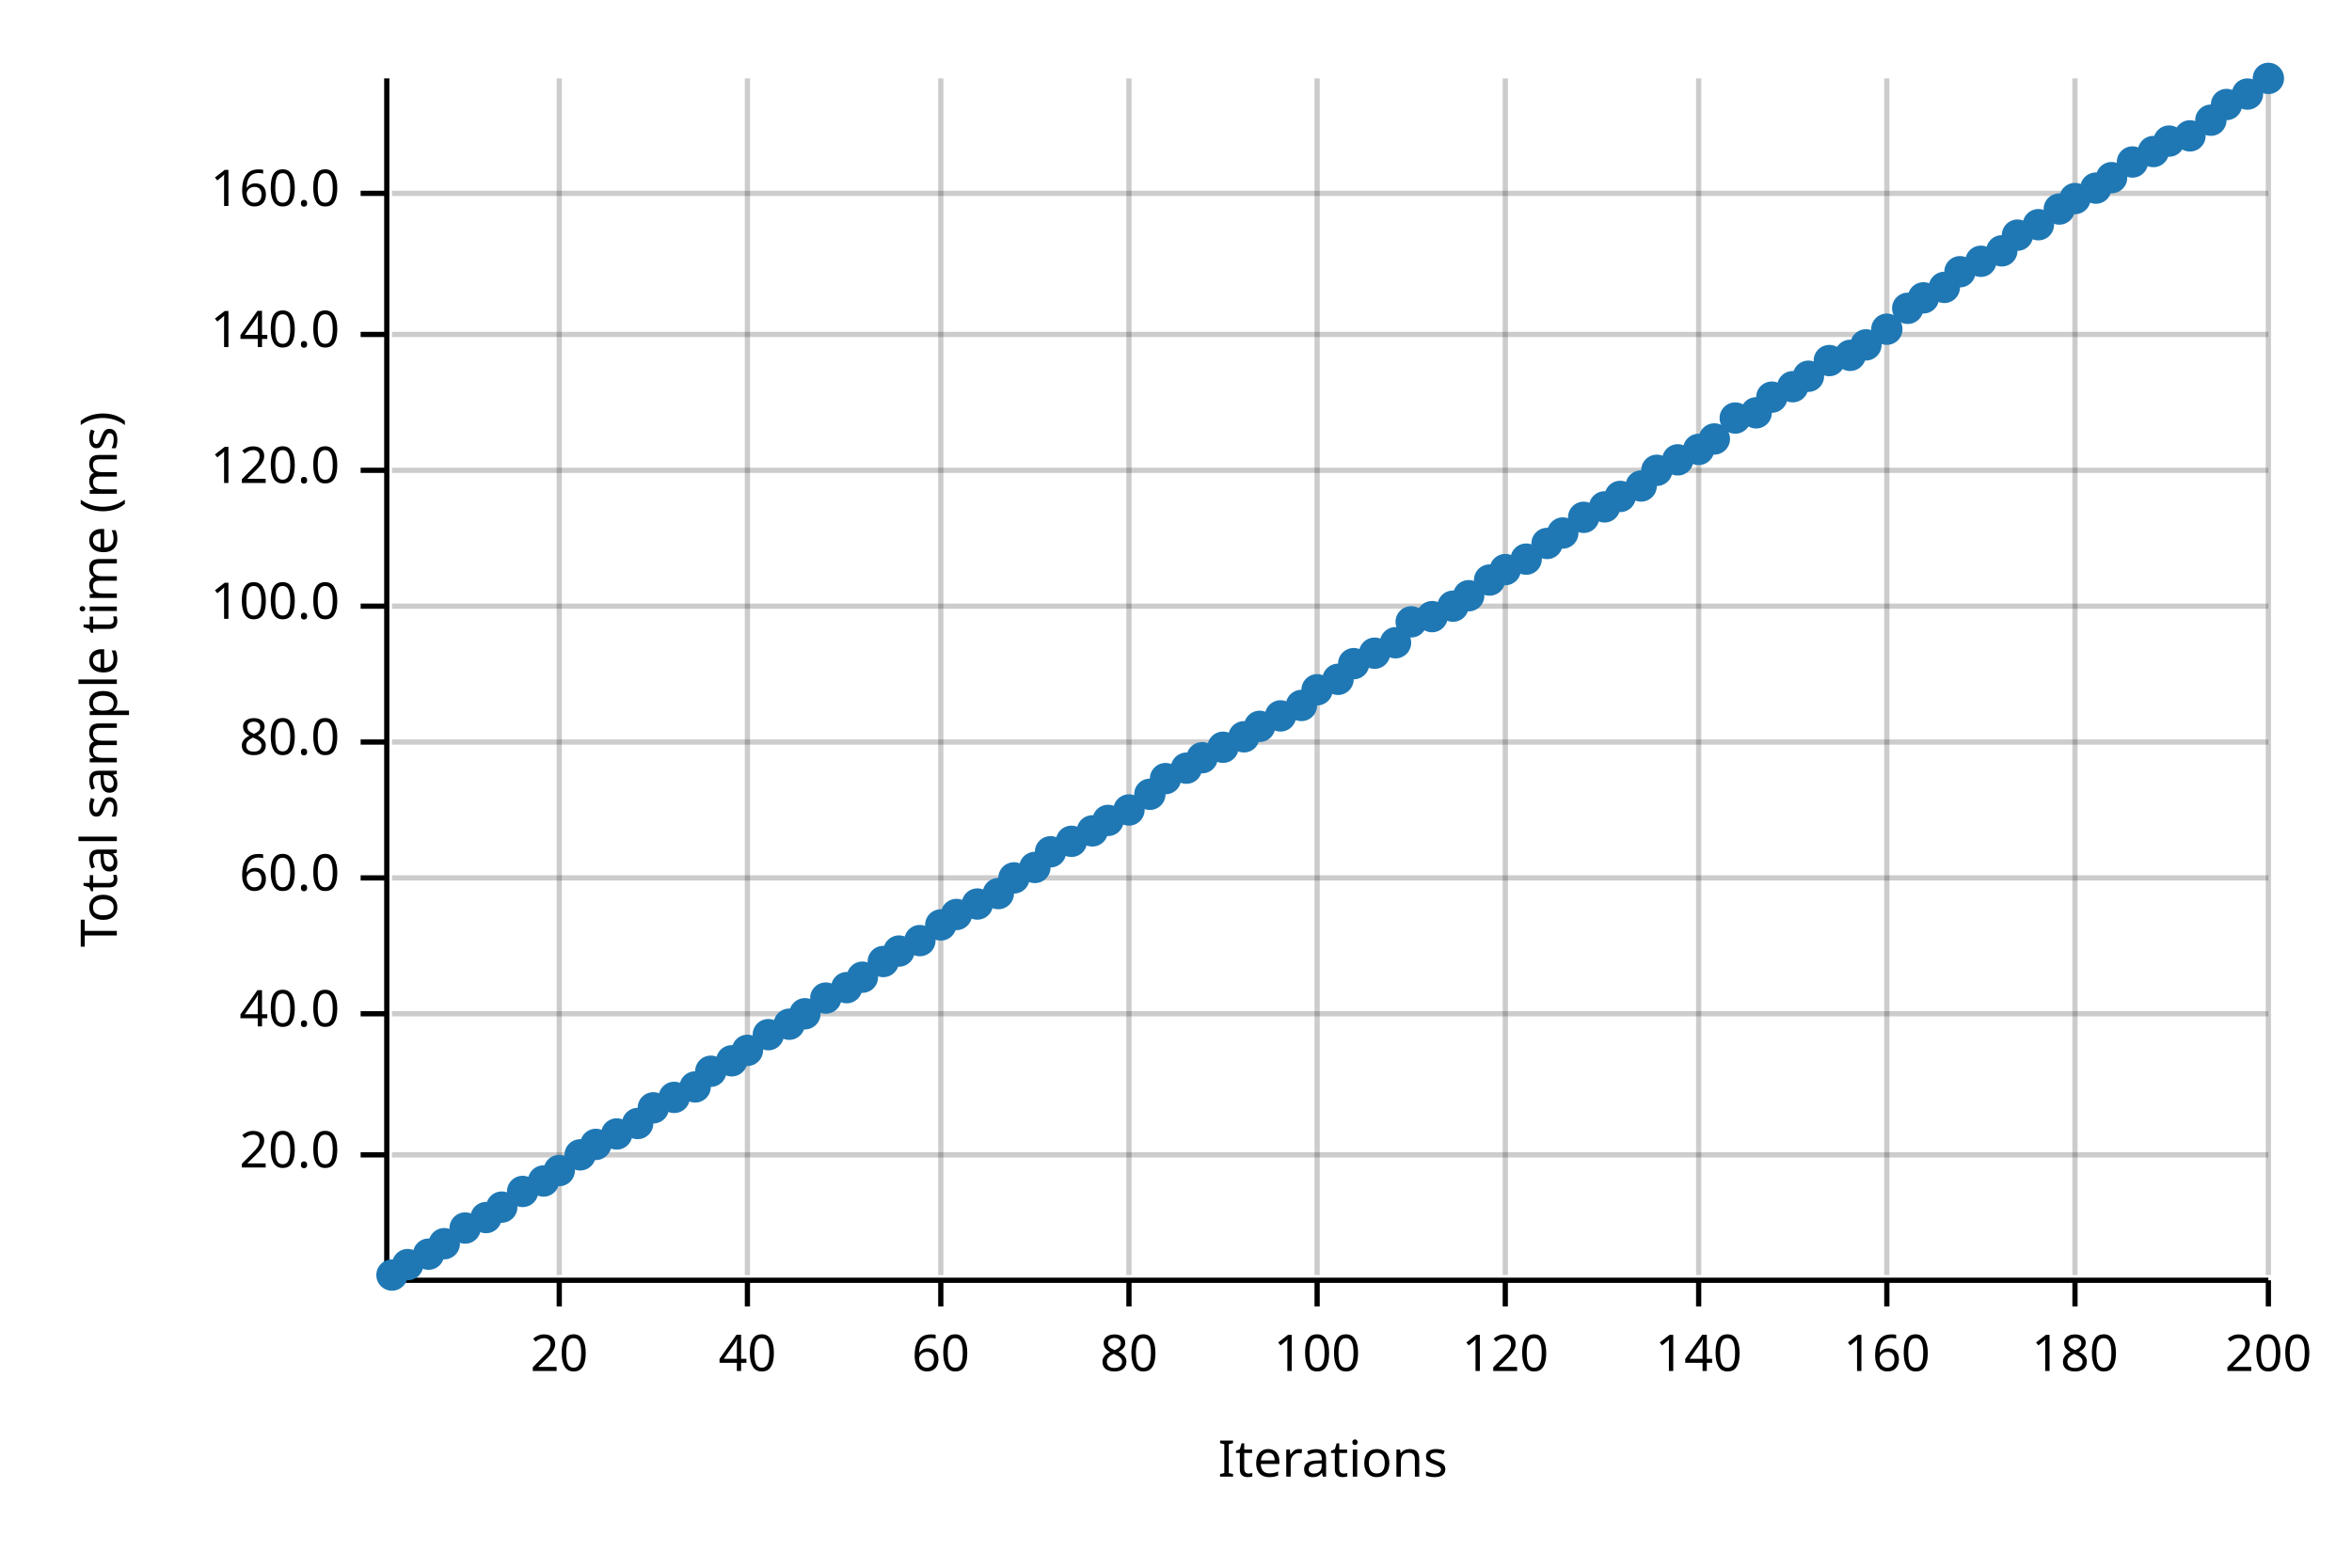
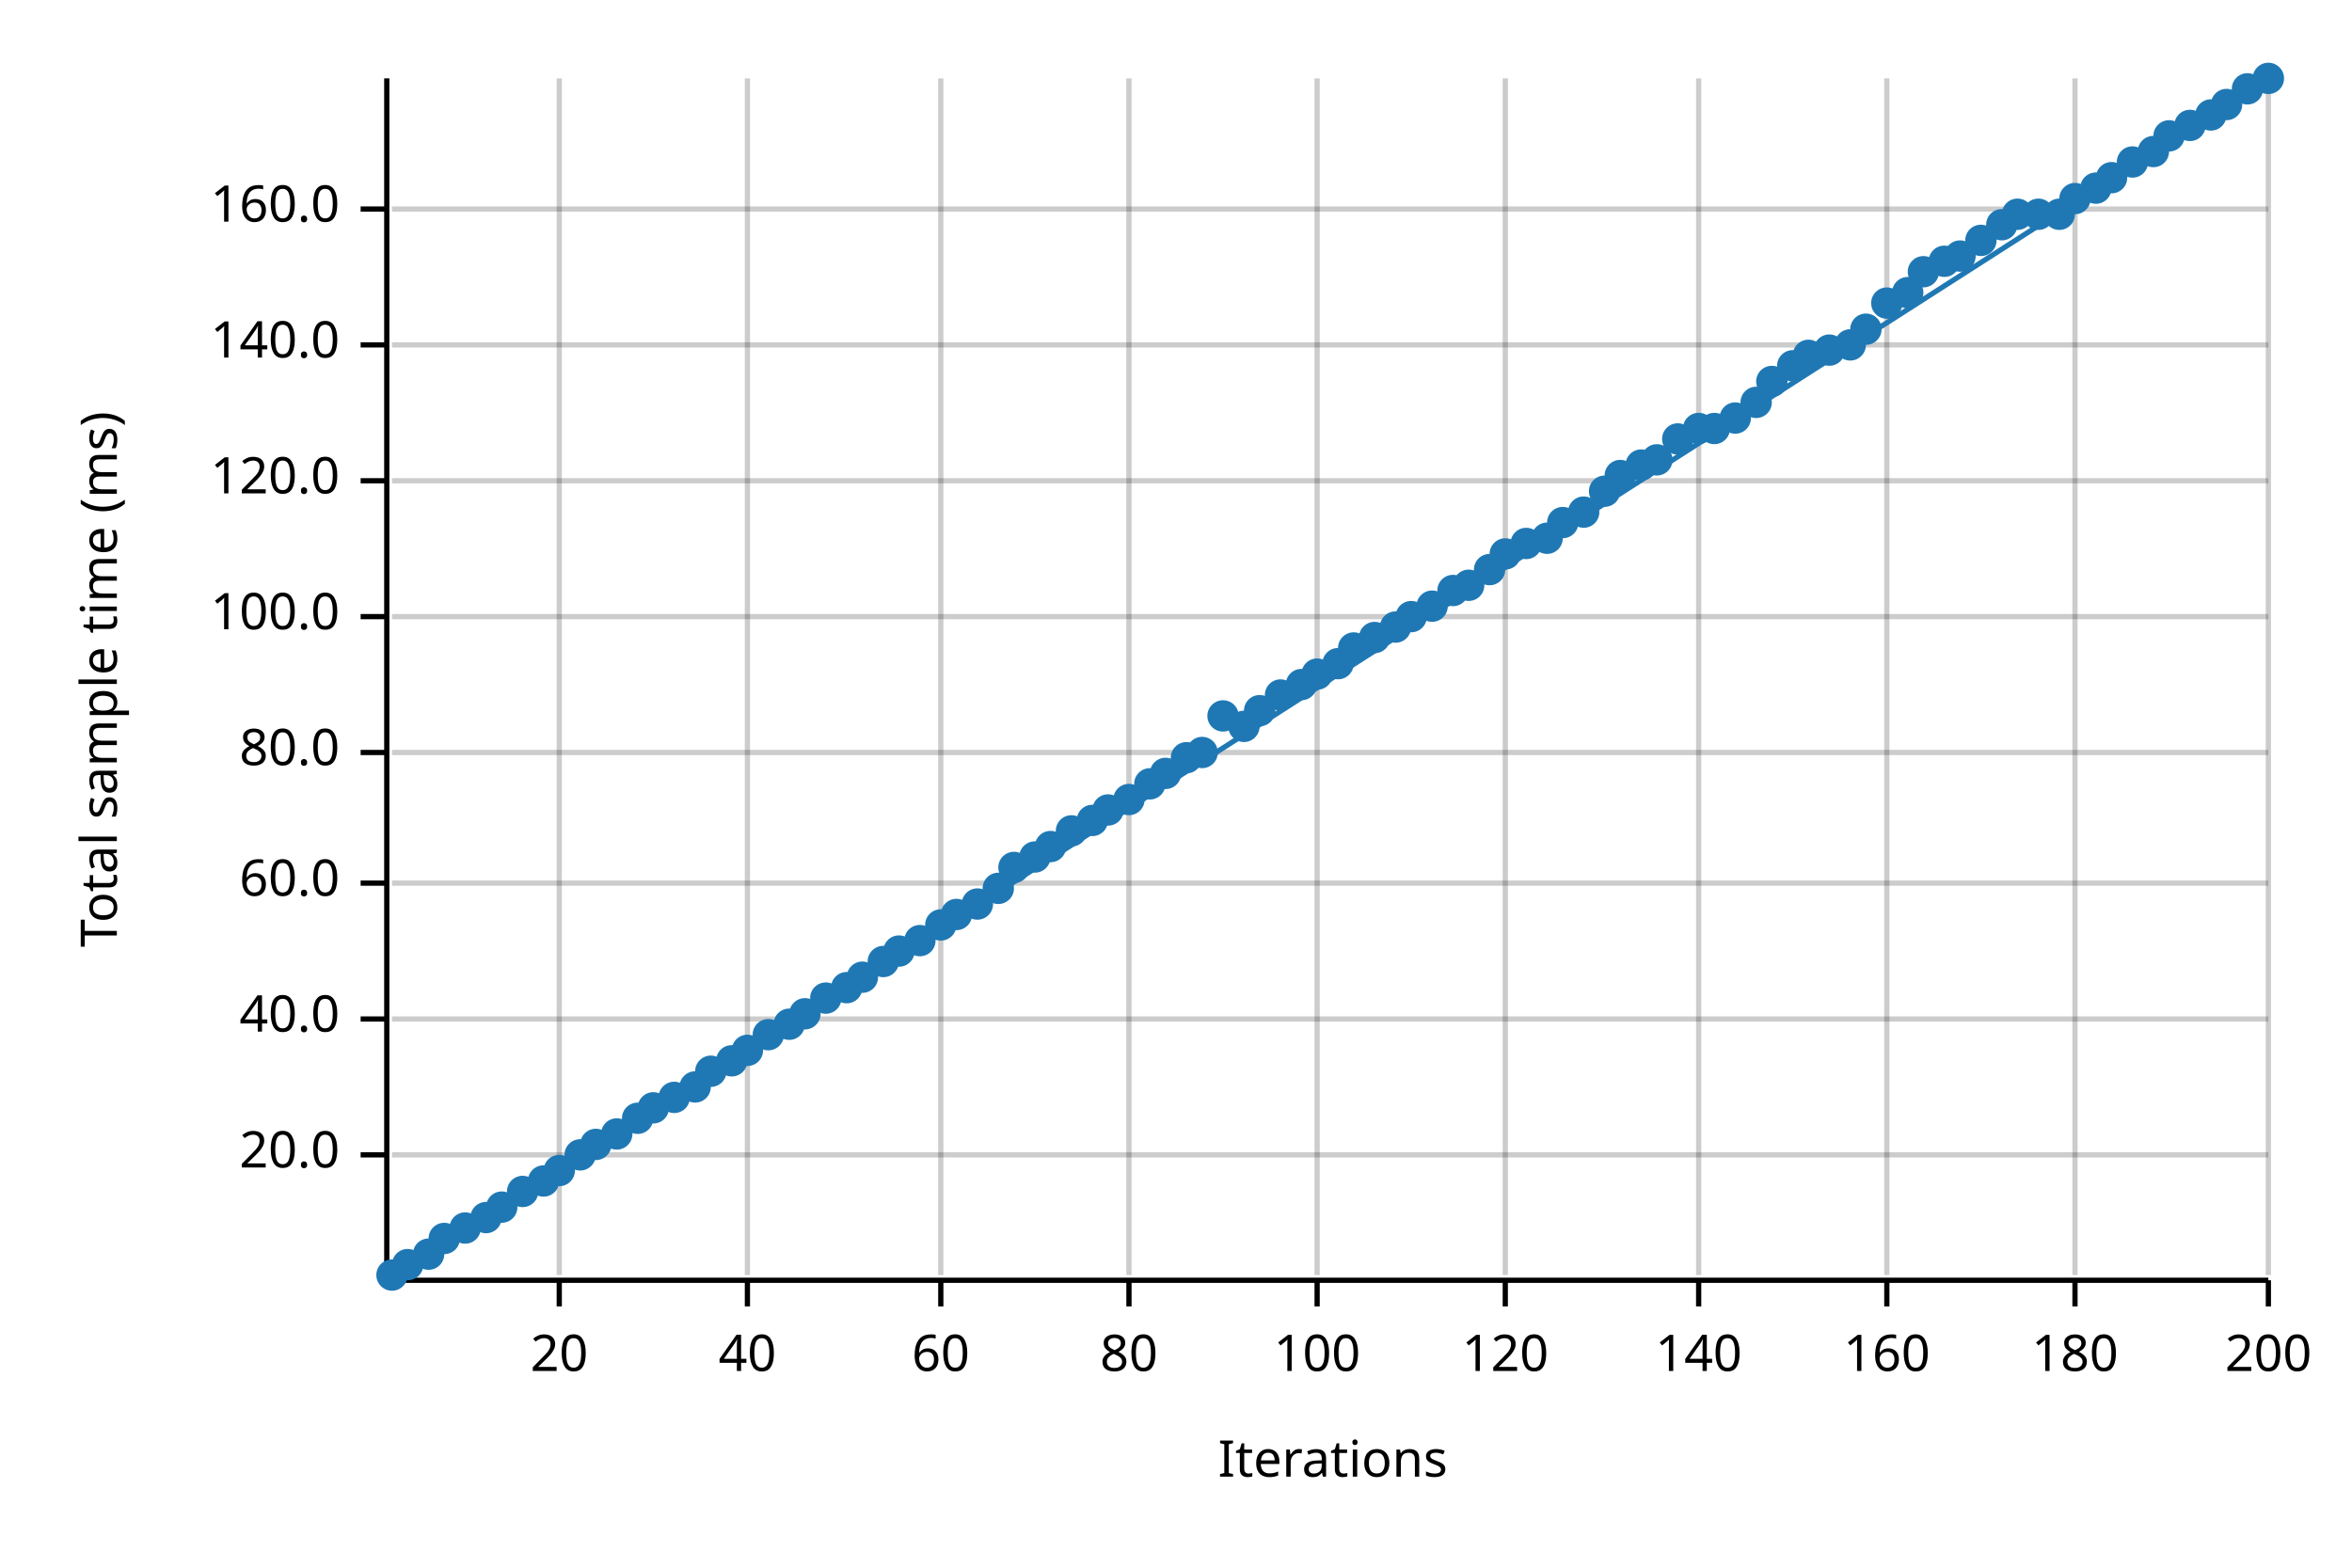
<svg xmlns="http://www.w3.org/2000/svg" width="450" height="300" viewBox="0 0 450 300">
  <text x="15" y="130" dy="0.76em" text-anchor="middle" font-family="sans-serif" font-size="9.677" opacity="1" fill="#000000" transform="rotate(270, 15, 130)">
Total sample time (ms)
</text>
  <text x="255" y="285" dy="-0.5ex" text-anchor="middle" font-family="sans-serif" font-size="9.677" opacity="1" fill="#000000">
Iterations
</text>
  <line opacity="0.2" stroke="#000000" stroke-width="1" x1="107" y1="244" x2="107" y2="15" />
  <line opacity="0.2" stroke="#000000" stroke-width="1" x1="143" y1="244" x2="143" y2="15" />
  <line opacity="0.2" stroke="#000000" stroke-width="1" x1="180" y1="244" x2="180" y2="15" />
  <line opacity="0.2" stroke="#000000" stroke-width="1" x1="216" y1="244" x2="216" y2="15" />
  <line opacity="0.2" stroke="#000000" stroke-width="1" x1="252" y1="244" x2="252" y2="15" />
  <line opacity="0.2" stroke="#000000" stroke-width="1" x1="288" y1="244" x2="288" y2="15" />
  <line opacity="0.2" stroke="#000000" stroke-width="1" x1="325" y1="244" x2="325" y2="15" />
  <line opacity="0.2" stroke="#000000" stroke-width="1" x1="361" y1="244" x2="361" y2="15" />
  <line opacity="0.2" stroke="#000000" stroke-width="1" x1="397" y1="244" x2="397" y2="15" />
  <line opacity="0.2" stroke="#000000" stroke-width="1" x1="434" y1="244" x2="434" y2="15" />
  <line opacity="0.2" stroke="#000000" stroke-width="1" x1="75" y1="221" x2="434" y2="221" />
-   <line opacity="0.2" stroke="#000000" stroke-width="1" x1="75" y1="194" x2="434" y2="194" />
-   <line opacity="0.2" stroke="#000000" stroke-width="1" x1="75" y1="168" x2="434" y2="168" />
-   <line opacity="0.2" stroke="#000000" stroke-width="1" x1="75" y1="142" x2="434" y2="142" />
-   <line opacity="0.2" stroke="#000000" stroke-width="1" x1="75" y1="116" x2="434" y2="116" />
-   <line opacity="0.2" stroke="#000000" stroke-width="1" x1="75" y1="90" x2="434" y2="90" />
-   <line opacity="0.2" stroke="#000000" stroke-width="1" x1="75" y1="64" x2="434" y2="64" />
-   <line opacity="0.2" stroke="#000000" stroke-width="1" x1="75" y1="37" x2="434" y2="37" />
+   <line opacity="0.2" stroke="#000000" stroke-width="1" x1="75" y1="195" x2="434" y2="195" />
+   <line opacity="0.2" stroke="#000000" stroke-width="1" x1="75" y1="169" x2="434" y2="169" />
+   <line opacity="0.2" stroke="#000000" stroke-width="1" x1="75" y1="144" x2="434" y2="144" />
+   <line opacity="0.2" stroke="#000000" stroke-width="1" x1="75" y1="118" x2="434" y2="118" />
+   <line opacity="0.2" stroke="#000000" stroke-width="1" x1="75" y1="92" x2="434" y2="92" />
+   <line opacity="0.2" stroke="#000000" stroke-width="1" x1="75" y1="66" x2="434" y2="66" />
+   <line opacity="0.2" stroke="#000000" stroke-width="1" x1="75" y1="40" x2="434" y2="40" />
  <polyline fill="none" opacity="1" stroke="#000000" stroke-width="1" points="74,15 74,244 " />
  <text x="65" y="221" dy="0.5ex" text-anchor="end" font-family="sans-serif" font-size="9.677" opacity="1" fill="#000000">
20.0
</text>
  <polyline fill="none" opacity="1" stroke="#000000" stroke-width="1" points="69,221 74,221 " />
-   <text x="65" y="194" dy="0.5ex" text-anchor="end" font-family="sans-serif" font-size="9.677" opacity="1" fill="#000000">
+   <text x="65" y="195" dy="0.5ex" text-anchor="end" font-family="sans-serif" font-size="9.677" opacity="1" fill="#000000">
40.0
</text>
-   <polyline fill="none" opacity="1" stroke="#000000" stroke-width="1" points="69,194 74,194 " />
-   <text x="65" y="168" dy="0.5ex" text-anchor="end" font-family="sans-serif" font-size="9.677" opacity="1" fill="#000000">
+   <polyline fill="none" opacity="1" stroke="#000000" stroke-width="1" points="69,195 74,195 " />
+   <text x="65" y="169" dy="0.5ex" text-anchor="end" font-family="sans-serif" font-size="9.677" opacity="1" fill="#000000">
60.0
</text>
-   <polyline fill="none" opacity="1" stroke="#000000" stroke-width="1" points="69,168 74,168 " />
-   <text x="65" y="142" dy="0.5ex" text-anchor="end" font-family="sans-serif" font-size="9.677" opacity="1" fill="#000000">
+   <polyline fill="none" opacity="1" stroke="#000000" stroke-width="1" points="69,169 74,169 " />
+   <text x="65" y="144" dy="0.5ex" text-anchor="end" font-family="sans-serif" font-size="9.677" opacity="1" fill="#000000">
80.0
</text>
-   <polyline fill="none" opacity="1" stroke="#000000" stroke-width="1" points="69,142 74,142 " />
-   <text x="65" y="116" dy="0.5ex" text-anchor="end" font-family="sans-serif" font-size="9.677" opacity="1" fill="#000000">
+   <polyline fill="none" opacity="1" stroke="#000000" stroke-width="1" points="69,144 74,144 " />
+   <text x="65" y="118" dy="0.5ex" text-anchor="end" font-family="sans-serif" font-size="9.677" opacity="1" fill="#000000">
100.0
</text>
-   <polyline fill="none" opacity="1" stroke="#000000" stroke-width="1" points="69,116 74,116 " />
-   <text x="65" y="90" dy="0.5ex" text-anchor="end" font-family="sans-serif" font-size="9.677" opacity="1" fill="#000000">
+   <polyline fill="none" opacity="1" stroke="#000000" stroke-width="1" points="69,118 74,118 " />
+   <text x="65" y="92" dy="0.5ex" text-anchor="end" font-family="sans-serif" font-size="9.677" opacity="1" fill="#000000">
120.0
</text>
-   <polyline fill="none" opacity="1" stroke="#000000" stroke-width="1" points="69,90 74,90 " />
-   <text x="65" y="64" dy="0.5ex" text-anchor="end" font-family="sans-serif" font-size="9.677" opacity="1" fill="#000000">
+   <polyline fill="none" opacity="1" stroke="#000000" stroke-width="1" points="69,92 74,92 " />
+   <text x="65" y="66" dy="0.5ex" text-anchor="end" font-family="sans-serif" font-size="9.677" opacity="1" fill="#000000">
140.0
</text>
-   <polyline fill="none" opacity="1" stroke="#000000" stroke-width="1" points="69,64 74,64 " />
-   <text x="65" y="37" dy="0.5ex" text-anchor="end" font-family="sans-serif" font-size="9.677" opacity="1" fill="#000000">
+   <polyline fill="none" opacity="1" stroke="#000000" stroke-width="1" points="69,66 74,66 " />
+   <text x="65" y="40" dy="0.5ex" text-anchor="end" font-family="sans-serif" font-size="9.677" opacity="1" fill="#000000">
160.0
</text>
-   <polyline fill="none" opacity="1" stroke="#000000" stroke-width="1" points="69,37 74,37 " />
+   <polyline fill="none" opacity="1" stroke="#000000" stroke-width="1" points="69,40 74,40 " />
  <polyline fill="none" opacity="1" stroke="#000000" stroke-width="1" points="75,245 434,245 " />
  <text x="107" y="255" dy="0.76em" text-anchor="middle" font-family="sans-serif" font-size="9.677" opacity="1" fill="#000000">
20
</text>
  <polyline fill="none" opacity="1" stroke="#000000" stroke-width="1" points="107,245 107,250 " />
  <text x="143" y="255" dy="0.76em" text-anchor="middle" font-family="sans-serif" font-size="9.677" opacity="1" fill="#000000">
40
</text>
  <polyline fill="none" opacity="1" stroke="#000000" stroke-width="1" points="143,245 143,250 " />
  <text x="180" y="255" dy="0.76em" text-anchor="middle" font-family="sans-serif" font-size="9.677" opacity="1" fill="#000000">
60
</text>
  <polyline fill="none" opacity="1" stroke="#000000" stroke-width="1" points="180,245 180,250 " />
  <text x="216" y="255" dy="0.76em" text-anchor="middle" font-family="sans-serif" font-size="9.677" opacity="1" fill="#000000">
80
</text>
  <polyline fill="none" opacity="1" stroke="#000000" stroke-width="1" points="216,245 216,250 " />
  <text x="252" y="255" dy="0.76em" text-anchor="middle" font-family="sans-serif" font-size="9.677" opacity="1" fill="#000000">
100
</text>
  <polyline fill="none" opacity="1" stroke="#000000" stroke-width="1" points="252,245 252,250 " />
  <text x="288" y="255" dy="0.76em" text-anchor="middle" font-family="sans-serif" font-size="9.677" opacity="1" fill="#000000">
120
</text>
  <polyline fill="none" opacity="1" stroke="#000000" stroke-width="1" points="288,245 288,250 " />
  <text x="325" y="255" dy="0.76em" text-anchor="middle" font-family="sans-serif" font-size="9.677" opacity="1" fill="#000000">
140
</text>
  <polyline fill="none" opacity="1" stroke="#000000" stroke-width="1" points="325,245 325,250 " />
  <text x="361" y="255" dy="0.76em" text-anchor="middle" font-family="sans-serif" font-size="9.677" opacity="1" fill="#000000">
160
</text>
  <polyline fill="none" opacity="1" stroke="#000000" stroke-width="1" points="361,245 361,250 " />
  <text x="397" y="255" dy="0.76em" text-anchor="middle" font-family="sans-serif" font-size="9.677" opacity="1" fill="#000000">
180
</text>
  <polyline fill="none" opacity="1" stroke="#000000" stroke-width="1" points="397,245 397,250 " />
  <text x="434" y="255" dy="0.76em" text-anchor="middle" font-family="sans-serif" font-size="9.677" opacity="1" fill="#000000">
200
</text>
  <polyline fill="none" opacity="1" stroke="#000000" stroke-width="1" points="434,245 434,250 " />
  <circle cx="75" cy="244" r="3" opacity="1" fill="#1F78B4" stroke="none" stroke-width="1" />
  <circle cx="78" cy="242" r="3" opacity="1" fill="#1F78B4" stroke="none" stroke-width="1" />
  <circle cx="82" cy="240" r="3" opacity="1" fill="#1F78B4" stroke="none" stroke-width="1" />
-   <circle cx="85" cy="238" r="3" opacity="1" fill="#1F78B4" stroke="none" stroke-width="1" />
+   <circle cx="85" cy="237" r="3" opacity="1" fill="#1F78B4" stroke="none" stroke-width="1" />
  <circle cx="89" cy="235" r="3" opacity="1" fill="#1F78B4" stroke="none" stroke-width="1" />
  <circle cx="93" cy="233" r="3" opacity="1" fill="#1F78B4" stroke="none" stroke-width="1" />
  <circle cx="96" cy="231" r="3" opacity="1" fill="#1F78B4" stroke="none" stroke-width="1" />
  <circle cx="100" cy="228" r="3" opacity="1" fill="#1F78B4" stroke="none" stroke-width="1" />
  <circle cx="104" cy="226" r="3" opacity="1" fill="#1F78B4" stroke="none" stroke-width="1" />
  <circle cx="107" cy="224" r="3" opacity="1" fill="#1F78B4" stroke="none" stroke-width="1" />
  <circle cx="111" cy="221" r="3" opacity="1" fill="#1F78B4" stroke="none" stroke-width="1" />
  <circle cx="114" cy="219" r="3" opacity="1" fill="#1F78B4" stroke="none" stroke-width="1" />
  <circle cx="118" cy="217" r="3" opacity="1" fill="#1F78B4" stroke="none" stroke-width="1" />
-   <circle cx="122" cy="215" r="3" opacity="1" fill="#1F78B4" stroke="none" stroke-width="1" />
+   <circle cx="122" cy="214" r="3" opacity="1" fill="#1F78B4" stroke="none" stroke-width="1" />
  <circle cx="125" cy="212" r="3" opacity="1" fill="#1F78B4" stroke="none" stroke-width="1" />
  <circle cx="129" cy="210" r="3" opacity="1" fill="#1F78B4" stroke="none" stroke-width="1" />
  <circle cx="133" cy="208" r="3" opacity="1" fill="#1F78B4" stroke="none" stroke-width="1" />
  <circle cx="136" cy="205" r="3" opacity="1" fill="#1F78B4" stroke="none" stroke-width="1" />
  <circle cx="140" cy="203" r="3" opacity="1" fill="#1F78B4" stroke="none" stroke-width="1" />
  <circle cx="143" cy="201" r="3" opacity="1" fill="#1F78B4" stroke="none" stroke-width="1" />
  <circle cx="147" cy="198" r="3" opacity="1" fill="#1F78B4" stroke="none" stroke-width="1" />
  <circle cx="151" cy="196" r="3" opacity="1" fill="#1F78B4" stroke="none" stroke-width="1" />
  <circle cx="154" cy="194" r="3" opacity="1" fill="#1F78B4" stroke="none" stroke-width="1" />
  <circle cx="158" cy="191" r="3" opacity="1" fill="#1F78B4" stroke="none" stroke-width="1" />
  <circle cx="162" cy="189" r="3" opacity="1" fill="#1F78B4" stroke="none" stroke-width="1" />
  <circle cx="165" cy="187" r="3" opacity="1" fill="#1F78B4" stroke="none" stroke-width="1" />
  <circle cx="169" cy="184" r="3" opacity="1" fill="#1F78B4" stroke="none" stroke-width="1" />
  <circle cx="172" cy="182" r="3" opacity="1" fill="#1F78B4" stroke="none" stroke-width="1" />
  <circle cx="176" cy="180" r="3" opacity="1" fill="#1F78B4" stroke="none" stroke-width="1" />
  <circle cx="180" cy="177" r="3" opacity="1" fill="#1F78B4" stroke="none" stroke-width="1" />
  <circle cx="183" cy="175" r="3" opacity="1" fill="#1F78B4" stroke="none" stroke-width="1" />
  <circle cx="187" cy="173" r="3" opacity="1" fill="#1F78B4" stroke="none" stroke-width="1" />
-   <circle cx="191" cy="171" r="3" opacity="1" fill="#1F78B4" stroke="none" stroke-width="1" />
-   <circle cx="194" cy="168" r="3" opacity="1" fill="#1F78B4" stroke="none" stroke-width="1" />
-   <circle cx="198" cy="166" r="3" opacity="1" fill="#1F78B4" stroke="none" stroke-width="1" />
-   <circle cx="201" cy="163" r="3" opacity="1" fill="#1F78B4" stroke="none" stroke-width="1" />
-   <circle cx="205" cy="161" r="3" opacity="1" fill="#1F78B4" stroke="none" stroke-width="1" />
-   <circle cx="209" cy="159" r="3" opacity="1" fill="#1F78B4" stroke="none" stroke-width="1" />
-   <circle cx="212" cy="157" r="3" opacity="1" fill="#1F78B4" stroke="none" stroke-width="1" />
-   <circle cx="216" cy="155" r="3" opacity="1" fill="#1F78B4" stroke="none" stroke-width="1" />
-   <circle cx="220" cy="152" r="3" opacity="1" fill="#1F78B4" stroke="none" stroke-width="1" />
-   <circle cx="223" cy="149" r="3" opacity="1" fill="#1F78B4" stroke="none" stroke-width="1" />
-   <circle cx="227" cy="147" r="3" opacity="1" fill="#1F78B4" stroke="none" stroke-width="1" />
-   <circle cx="230" cy="145" r="3" opacity="1" fill="#1F78B4" stroke="none" stroke-width="1" />
-   <circle cx="234" cy="143" r="3" opacity="1" fill="#1F78B4" stroke="none" stroke-width="1" />
-   <circle cx="238" cy="141" r="3" opacity="1" fill="#1F78B4" stroke="none" stroke-width="1" />
-   <circle cx="241" cy="139" r="3" opacity="1" fill="#1F78B4" stroke="none" stroke-width="1" />
-   <circle cx="245" cy="137" r="3" opacity="1" fill="#1F78B4" stroke="none" stroke-width="1" />
-   <circle cx="249" cy="135" r="3" opacity="1" fill="#1F78B4" stroke="none" stroke-width="1" />
-   <circle cx="252" cy="132" r="3" opacity="1" fill="#1F78B4" stroke="none" stroke-width="1" />
-   <circle cx="256" cy="130" r="3" opacity="1" fill="#1F78B4" stroke="none" stroke-width="1" />
-   <circle cx="259" cy="127" r="3" opacity="1" fill="#1F78B4" stroke="none" stroke-width="1" />
-   <circle cx="263" cy="125" r="3" opacity="1" fill="#1F78B4" stroke="none" stroke-width="1" />
-   <circle cx="267" cy="123" r="3" opacity="1" fill="#1F78B4" stroke="none" stroke-width="1" />
-   <circle cx="270" cy="119" r="3" opacity="1" fill="#1F78B4" stroke="none" stroke-width="1" />
-   <circle cx="274" cy="118" r="3" opacity="1" fill="#1F78B4" stroke="none" stroke-width="1" />
-   <circle cx="278" cy="116" r="3" opacity="1" fill="#1F78B4" stroke="none" stroke-width="1" />
-   <circle cx="281" cy="114" r="3" opacity="1" fill="#1F78B4" stroke="none" stroke-width="1" />
-   <circle cx="285" cy="111" r="3" opacity="1" fill="#1F78B4" stroke="none" stroke-width="1" />
-   <circle cx="288" cy="109" r="3" opacity="1" fill="#1F78B4" stroke="none" stroke-width="1" />
-   <circle cx="292" cy="107" r="3" opacity="1" fill="#1F78B4" stroke="none" stroke-width="1" />
-   <circle cx="296" cy="104" r="3" opacity="1" fill="#1F78B4" stroke="none" stroke-width="1" />
-   <circle cx="299" cy="102" r="3" opacity="1" fill="#1F78B4" stroke="none" stroke-width="1" />
-   <circle cx="303" cy="99" r="3" opacity="1" fill="#1F78B4" stroke="none" stroke-width="1" />
-   <circle cx="307" cy="97" r="3" opacity="1" fill="#1F78B4" stroke="none" stroke-width="1" />
-   <circle cx="310" cy="95" r="3" opacity="1" fill="#1F78B4" stroke="none" stroke-width="1" />
-   <circle cx="314" cy="93" r="3" opacity="1" fill="#1F78B4" stroke="none" stroke-width="1" />
-   <circle cx="317" cy="90" r="3" opacity="1" fill="#1F78B4" stroke="none" stroke-width="1" />
-   <circle cx="321" cy="88" r="3" opacity="1" fill="#1F78B4" stroke="none" stroke-width="1" />
-   <circle cx="325" cy="86" r="3" opacity="1" fill="#1F78B4" stroke="none" stroke-width="1" />
-   <circle cx="328" cy="84" r="3" opacity="1" fill="#1F78B4" stroke="none" stroke-width="1" />
+   <circle cx="191" cy="170" r="3" opacity="1" fill="#1F78B4" stroke="none" stroke-width="1" />
+   <circle cx="194" cy="166" r="3" opacity="1" fill="#1F78B4" stroke="none" stroke-width="1" />
+   <circle cx="198" cy="164" r="3" opacity="1" fill="#1F78B4" stroke="none" stroke-width="1" />
+   <circle cx="201" cy="162" r="3" opacity="1" fill="#1F78B4" stroke="none" stroke-width="1" />
+   <circle cx="205" cy="159" r="3" opacity="1" fill="#1F78B4" stroke="none" stroke-width="1" />
+   <circle cx="209" cy="157" r="3" opacity="1" fill="#1F78B4" stroke="none" stroke-width="1" />
+   <circle cx="212" cy="155" r="3" opacity="1" fill="#1F78B4" stroke="none" stroke-width="1" />
+   <circle cx="216" cy="153" r="3" opacity="1" fill="#1F78B4" stroke="none" stroke-width="1" />
+   <circle cx="220" cy="150" r="3" opacity="1" fill="#1F78B4" stroke="none" stroke-width="1" />
+   <circle cx="223" cy="148" r="3" opacity="1" fill="#1F78B4" stroke="none" stroke-width="1" />
+   <circle cx="227" cy="145" r="3" opacity="1" fill="#1F78B4" stroke="none" stroke-width="1" />
+   <circle cx="230" cy="144" r="3" opacity="1" fill="#1F78B4" stroke="none" stroke-width="1" />
+   <circle cx="234" cy="137" r="3" opacity="1" fill="#1F78B4" stroke="none" stroke-width="1" />
+   <circle cx="238" cy="139" r="3" opacity="1" fill="#1F78B4" stroke="none" stroke-width="1" />
+   <circle cx="241" cy="136" r="3" opacity="1" fill="#1F78B4" stroke="none" stroke-width="1" />
+   <circle cx="245" cy="133" r="3" opacity="1" fill="#1F78B4" stroke="none" stroke-width="1" />
+   <circle cx="249" cy="131" r="3" opacity="1" fill="#1F78B4" stroke="none" stroke-width="1" />
+   <circle cx="252" cy="129" r="3" opacity="1" fill="#1F78B4" stroke="none" stroke-width="1" />
+   <circle cx="256" cy="127" r="3" opacity="1" fill="#1F78B4" stroke="none" stroke-width="1" />
+   <circle cx="259" cy="124" r="3" opacity="1" fill="#1F78B4" stroke="none" stroke-width="1" />
+   <circle cx="263" cy="122" r="3" opacity="1" fill="#1F78B4" stroke="none" stroke-width="1" />
+   <circle cx="267" cy="120" r="3" opacity="1" fill="#1F78B4" stroke="none" stroke-width="1" />
+   <circle cx="270" cy="118" r="3" opacity="1" fill="#1F78B4" stroke="none" stroke-width="1" />
+   <circle cx="274" cy="116" r="3" opacity="1" fill="#1F78B4" stroke="none" stroke-width="1" />
+   <circle cx="278" cy="113" r="3" opacity="1" fill="#1F78B4" stroke="none" stroke-width="1" />
+   <circle cx="281" cy="112" r="3" opacity="1" fill="#1F78B4" stroke="none" stroke-width="1" />
+   <circle cx="285" cy="109" r="3" opacity="1" fill="#1F78B4" stroke="none" stroke-width="1" />
+   <circle cx="288" cy="106" r="3" opacity="1" fill="#1F78B4" stroke="none" stroke-width="1" />
+   <circle cx="292" cy="104" r="3" opacity="1" fill="#1F78B4" stroke="none" stroke-width="1" />
+   <circle cx="296" cy="103" r="3" opacity="1" fill="#1F78B4" stroke="none" stroke-width="1" />
+   <circle cx="299" cy="100" r="3" opacity="1" fill="#1F78B4" stroke="none" stroke-width="1" />
+   <circle cx="303" cy="98" r="3" opacity="1" fill="#1F78B4" stroke="none" stroke-width="1" />
+   <circle cx="307" cy="94" r="3" opacity="1" fill="#1F78B4" stroke="none" stroke-width="1" />
+   <circle cx="310" cy="91" r="3" opacity="1" fill="#1F78B4" stroke="none" stroke-width="1" />
+   <circle cx="314" cy="89" r="3" opacity="1" fill="#1F78B4" stroke="none" stroke-width="1" />
+   <circle cx="317" cy="88" r="3" opacity="1" fill="#1F78B4" stroke="none" stroke-width="1" />
+   <circle cx="321" cy="84" r="3" opacity="1" fill="#1F78B4" stroke="none" stroke-width="1" />
+   <circle cx="325" cy="82" r="3" opacity="1" fill="#1F78B4" stroke="none" stroke-width="1" />
+   <circle cx="328" cy="82" r="3" opacity="1" fill="#1F78B4" stroke="none" stroke-width="1" />
  <circle cx="332" cy="80" r="3" opacity="1" fill="#1F78B4" stroke="none" stroke-width="1" />
-   <circle cx="336" cy="79" r="3" opacity="1" fill="#1F78B4" stroke="none" stroke-width="1" />
-   <circle cx="339" cy="76" r="3" opacity="1" fill="#1F78B4" stroke="none" stroke-width="1" />
-   <circle cx="343" cy="74" r="3" opacity="1" fill="#1F78B4" stroke="none" stroke-width="1" />
-   <circle cx="346" cy="72" r="3" opacity="1" fill="#1F78B4" stroke="none" stroke-width="1" />
-   <circle cx="350" cy="69" r="3" opacity="1" fill="#1F78B4" stroke="none" stroke-width="1" />
-   <circle cx="354" cy="68" r="3" opacity="1" fill="#1F78B4" stroke="none" stroke-width="1" />
-   <circle cx="357" cy="66" r="3" opacity="1" fill="#1F78B4" stroke="none" stroke-width="1" />
-   <circle cx="361" cy="63" r="3" opacity="1" fill="#1F78B4" stroke="none" stroke-width="1" />
-   <circle cx="365" cy="59" r="3" opacity="1" fill="#1F78B4" stroke="none" stroke-width="1" />
-   <circle cx="368" cy="57" r="3" opacity="1" fill="#1F78B4" stroke="none" stroke-width="1" />
-   <circle cx="372" cy="55" r="3" opacity="1" fill="#1F78B4" stroke="none" stroke-width="1" />
-   <circle cx="375" cy="52" r="3" opacity="1" fill="#1F78B4" stroke="none" stroke-width="1" />
-   <circle cx="379" cy="50" r="3" opacity="1" fill="#1F78B4" stroke="none" stroke-width="1" />
-   <circle cx="383" cy="48" r="3" opacity="1" fill="#1F78B4" stroke="none" stroke-width="1" />
-   <circle cx="386" cy="45" r="3" opacity="1" fill="#1F78B4" stroke="none" stroke-width="1" />
-   <circle cx="390" cy="43" r="3" opacity="1" fill="#1F78B4" stroke="none" stroke-width="1" />
-   <circle cx="394" cy="40" r="3" opacity="1" fill="#1F78B4" stroke="none" stroke-width="1" />
+   <circle cx="336" cy="77" r="3" opacity="1" fill="#1F78B4" stroke="none" stroke-width="1" />
+   <circle cx="339" cy="73" r="3" opacity="1" fill="#1F78B4" stroke="none" stroke-width="1" />
+   <circle cx="343" cy="70" r="3" opacity="1" fill="#1F78B4" stroke="none" stroke-width="1" />
+   <circle cx="346" cy="68" r="3" opacity="1" fill="#1F78B4" stroke="none" stroke-width="1" />
+   <circle cx="350" cy="67" r="3" opacity="1" fill="#1F78B4" stroke="none" stroke-width="1" />
+   <circle cx="354" cy="66" r="3" opacity="1" fill="#1F78B4" stroke="none" stroke-width="1" />
+   <circle cx="357" cy="63" r="3" opacity="1" fill="#1F78B4" stroke="none" stroke-width="1" />
+   <circle cx="361" cy="58" r="3" opacity="1" fill="#1F78B4" stroke="none" stroke-width="1" />
+   <circle cx="365" cy="56" r="3" opacity="1" fill="#1F78B4" stroke="none" stroke-width="1" />
+   <circle cx="368" cy="52" r="3" opacity="1" fill="#1F78B4" stroke="none" stroke-width="1" />
+   <circle cx="372" cy="50" r="3" opacity="1" fill="#1F78B4" stroke="none" stroke-width="1" />
+   <circle cx="375" cy="49" r="3" opacity="1" fill="#1F78B4" stroke="none" stroke-width="1" />
+   <circle cx="379" cy="46" r="3" opacity="1" fill="#1F78B4" stroke="none" stroke-width="1" />
+   <circle cx="383" cy="43" r="3" opacity="1" fill="#1F78B4" stroke="none" stroke-width="1" />
+   <circle cx="386" cy="41" r="3" opacity="1" fill="#1F78B4" stroke="none" stroke-width="1" />
+   <circle cx="390" cy="41" r="3" opacity="1" fill="#1F78B4" stroke="none" stroke-width="1" />
+   <circle cx="394" cy="41" r="3" opacity="1" fill="#1F78B4" stroke="none" stroke-width="1" />
  <circle cx="397" cy="38" r="3" opacity="1" fill="#1F78B4" stroke="none" stroke-width="1" />
  <circle cx="401" cy="36" r="3" opacity="1" fill="#1F78B4" stroke="none" stroke-width="1" />
  <circle cx="404" cy="34" r="3" opacity="1" fill="#1F78B4" stroke="none" stroke-width="1" />
  <circle cx="408" cy="31" r="3" opacity="1" fill="#1F78B4" stroke="none" stroke-width="1" />
  <circle cx="412" cy="29" r="3" opacity="1" fill="#1F78B4" stroke="none" stroke-width="1" />
-   <circle cx="415" cy="27" r="3" opacity="1" fill="#1F78B4" stroke="none" stroke-width="1" />
-   <circle cx="419" cy="26" r="3" opacity="1" fill="#1F78B4" stroke="none" stroke-width="1" />
-   <circle cx="423" cy="23" r="3" opacity="1" fill="#1F78B4" stroke="none" stroke-width="1" />
+   <circle cx="415" cy="26" r="3" opacity="1" fill="#1F78B4" stroke="none" stroke-width="1" />
+   <circle cx="419" cy="24" r="3" opacity="1" fill="#1F78B4" stroke="none" stroke-width="1" />
+   <circle cx="423" cy="22" r="3" opacity="1" fill="#1F78B4" stroke="none" stroke-width="1" />
  <circle cx="426" cy="20" r="3" opacity="1" fill="#1F78B4" stroke="none" stroke-width="1" />
-   <circle cx="430" cy="18" r="3" opacity="1" fill="#1F78B4" stroke="none" stroke-width="1" />
+   <circle cx="430" cy="17" r="3" opacity="1" fill="#1F78B4" stroke="none" stroke-width="1" />
  <circle cx="434" cy="15" r="3" opacity="1" fill="#1F78B4" stroke="none" stroke-width="1" />
-   <polyline fill="none" opacity="1" stroke="#1F78B4" stroke-width="1" points="75,245 434,16 " />
-   <polygon opacity="0.25" fill="#1F78B4" points="75,245 434,16 434,16 " />
+   <polyline fill="none" opacity="1" stroke="#1F78B4" stroke-width="1" points="75,245 434,15 " />
+   <polygon opacity="0.25" fill="#1F78B4" points="75,245 434,15 434,15 " />
</svg>
